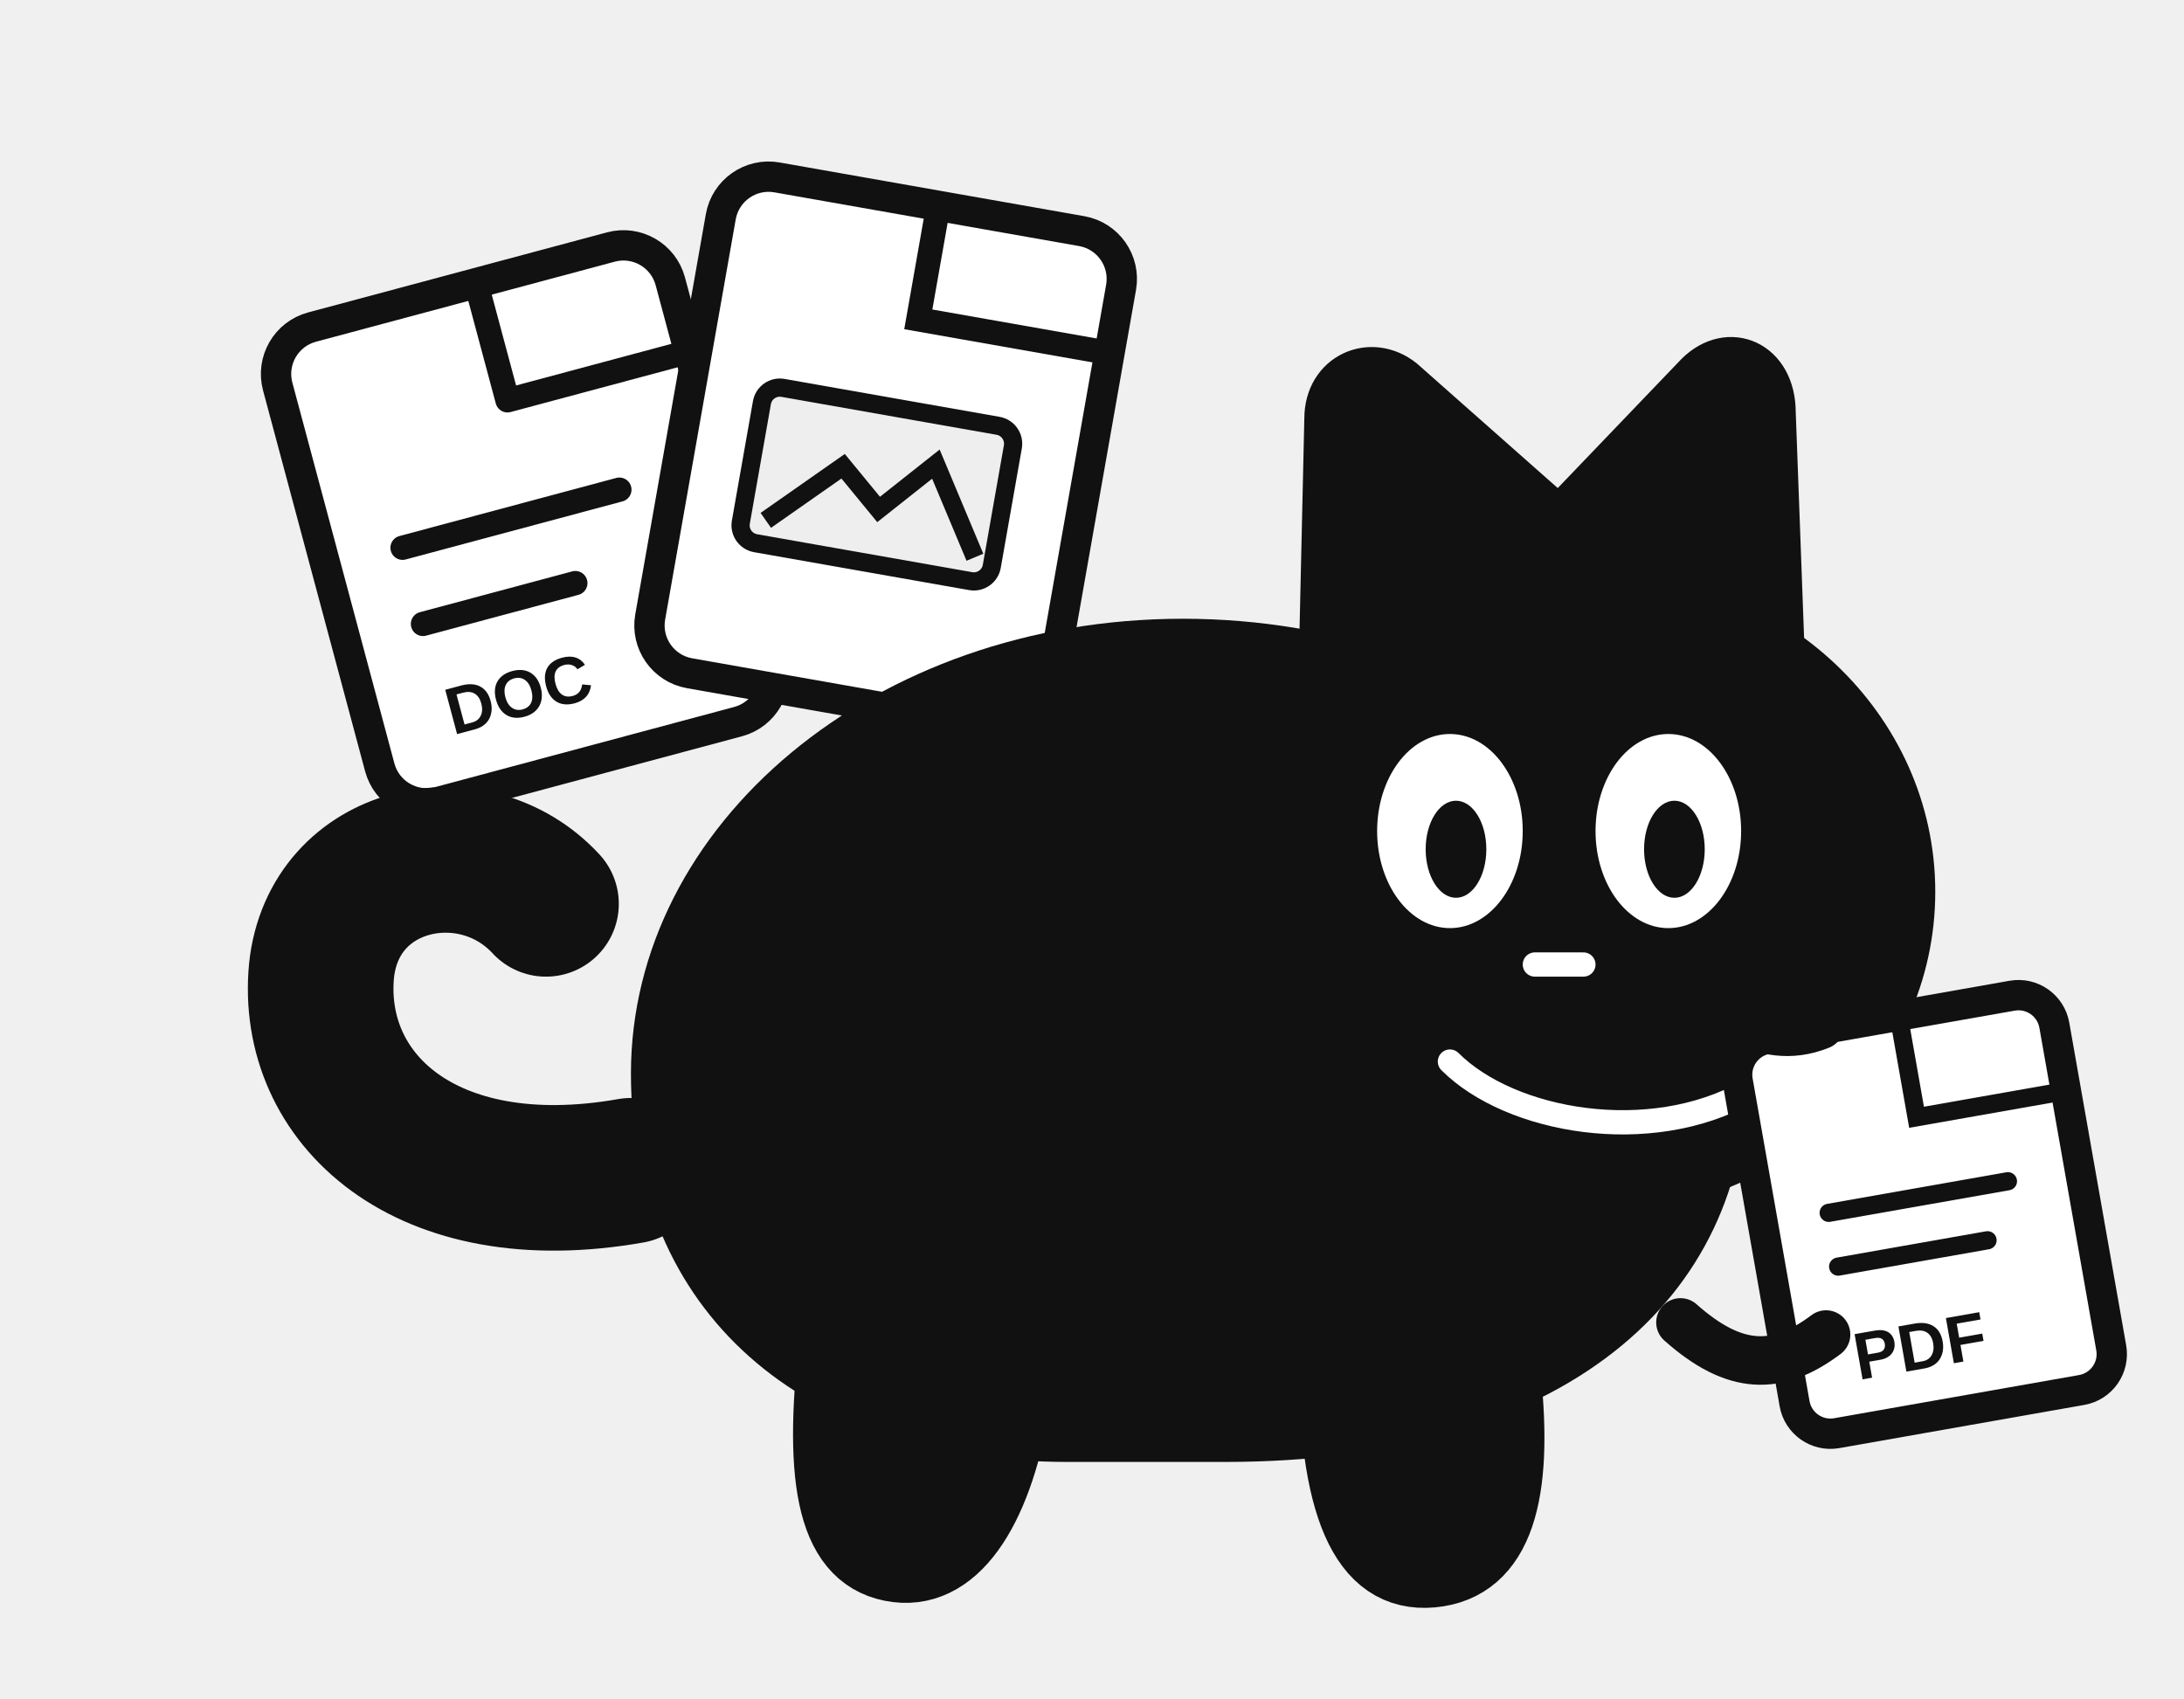
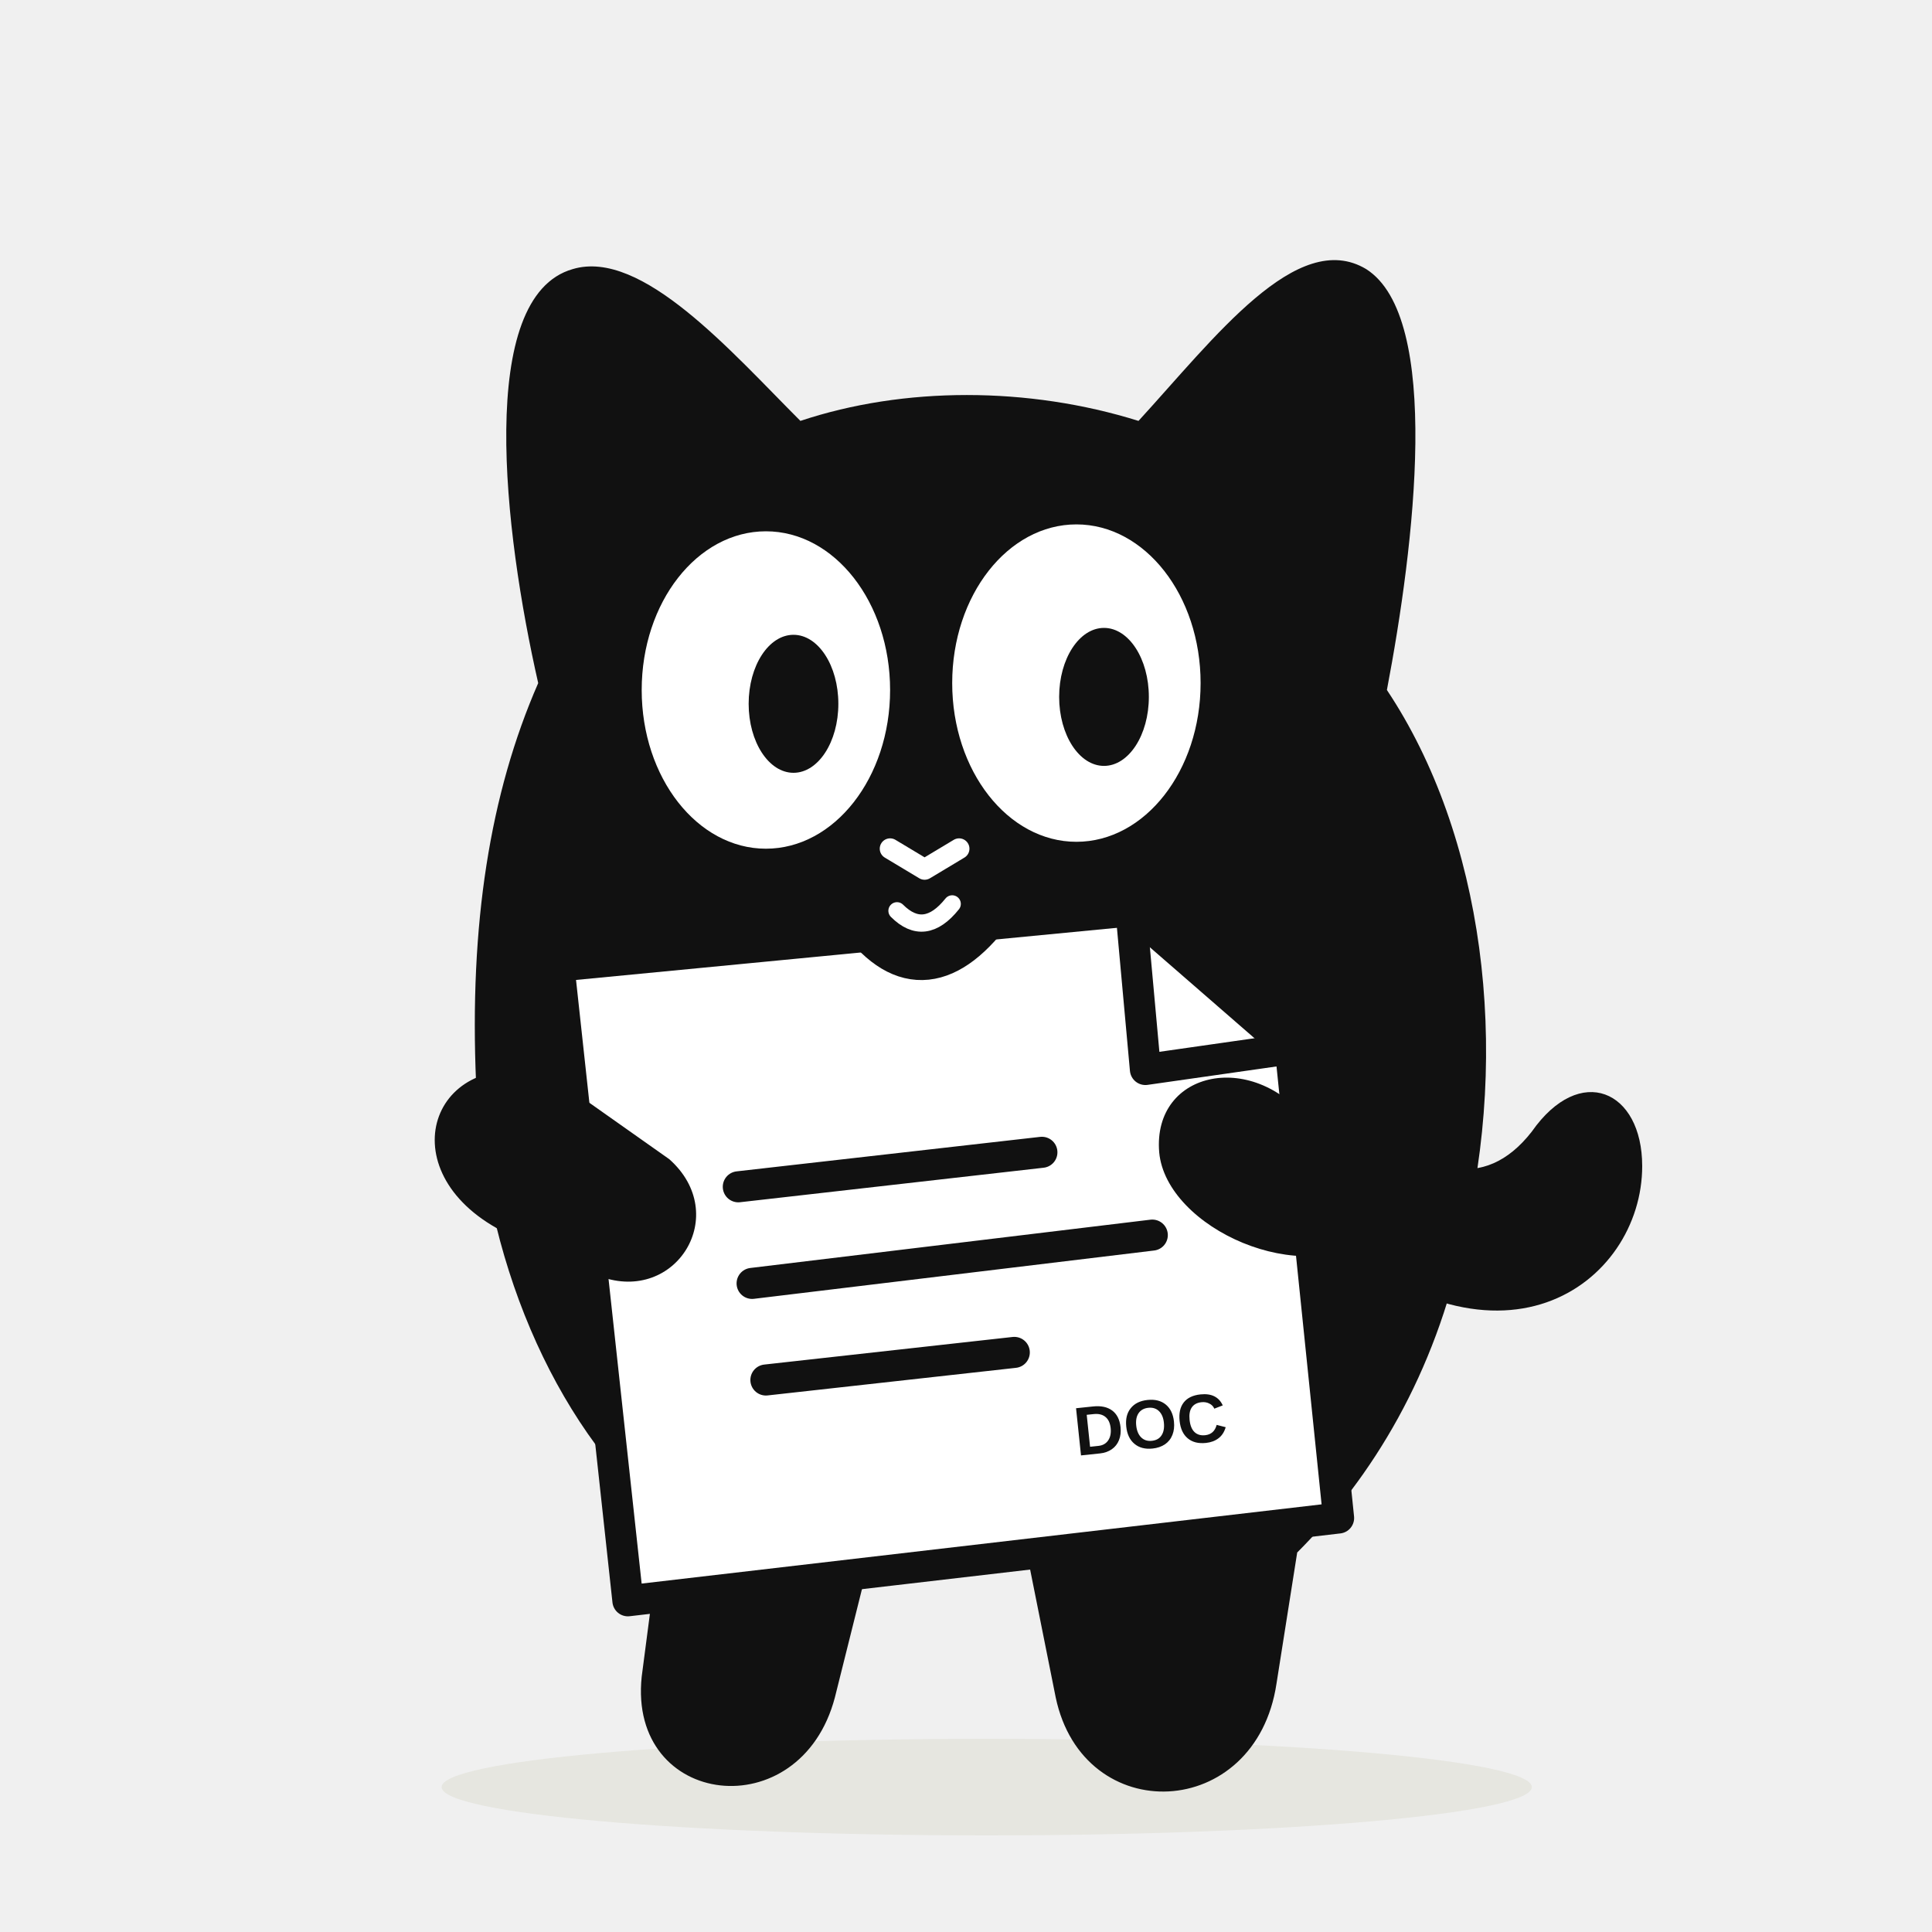
- <svg xmlns="http://www.w3.org/2000/svg" viewBox="0 0 360 280" fill="none" role="img" aria-labelledby="title">
-   <g transform="rotate(-15 82 83)">
-     <rect x="52" y="47" width="67" height="81" rx="8" fill="#fff" stroke="#111" stroke-width="5" />
-     <path d="M88 48v19h29M65 86h37M65 99h26" stroke="#111" stroke-width="4" stroke-linecap="round" stroke-linejoin="round" />
-     <text x="65" y="118" fill="#111" font-family="Arial,sans-serif" font-size="11" font-weight="900">DOC</text>
+ <svg xmlns="http://www.w3.org/2000/svg" viewBox="0 0 280 280" fill="none" class="filecat filecat--curious" aria-hidden="true">
+   <ellipse cx="143" cy="259" rx="79" ry="7" fill="#e6e6e0" />
+   <g class="filecat-companion">
+     <path class="filecat-tail" d="M190 177c27 25 48 9 48-8 0-11-9-15-16-5-7 9-16 6-23-3Z" fill="#111" />
+     <path class="filecat-body" d="M78 99c-5-22-9-56 5-60 10-3 23 12 33 22 15-5 33-5 49 0 11-12 23-28 33-22 11 7 7 40 3 61 14 21 18 52 11 80-4 19-13 34-24 45l-3 19c-3 20-28 21-32 2l-4-20h-23l-5 20c-5 19-30 16-28-3l3-23c-16-14-26-38-27-63-1-23 2-42 9-58Z" fill="#111" />
+     <g class="filecat-face">
+       <g class="filecat-eyes">
+         <ellipse cx="111" cy="100" rx="18" ry="23" fill="white" />
+         <ellipse cx="156" cy="99" rx="18" ry="23" fill="white" />
+         <ellipse class="filecat-pupil" cx="115" cy="102" rx="6.5" ry="10" fill="#111" />
+         <ellipse class="filecat-pupil" cx="160" cy="101" rx="6.5" ry="10" fill="#111" />
+       </g>
+       <path d="m129 123 5 3 5-3" stroke="white" stroke-width="3" stroke-linecap="round" stroke-linejoin="round" />
+     </g>
+     <g class="filecat-mouth-file">
+       <path d="m81 140 83-8 23 20 7 68-103 12Z" fill="white" stroke="#111" stroke-width="4.5" stroke-linejoin="round" />
+       <path d="m164 133 2 22 21-3M107 172l44-5m-42 19 58-7m-56 21 36-4" stroke="#111" stroke-width="4.5" stroke-linecap="round" stroke-linejoin="round" />
+       <text x="156" y="211" transform="rotate(-6 156 211)" fill="#111" font-family="Arial, sans-serif" font-weight="900" font-size="10">DOC</text>
+     </g>
+     <path d="M125 133q9 12 19-2" stroke="#111" stroke-width="7" stroke-linecap="round" />
+     <path d="M130 132q4 4 8-1" stroke="white" stroke-width="2.5" stroke-linecap="round" />
+     <path d="M80 156c-17-5-24 13-8 22l15 7c11 4 19-9 10-17ZM190 163c-8-11-23-8-22 4 1 11 21 20 31 12 8-6 0-13-9-16Z" fill="#111" />
  </g>
-   <g transform="rotate(10 145 83)">
-     <rect x="111" y="33" width="67" height="83" rx="8" fill="#fff" stroke="#111" stroke-width="5" />
-     <path d="M146 34v18h30" stroke="#111" stroke-width="4" />
-     <rect x="123" y="67" width="42" height="26" rx="3" fill="#eee" stroke="#111" stroke-width="3" />
-     <path d="m127 89 11-11 7 6 8-9 9 14" stroke="#111" stroke-width="3" />
-   </g>
-   <path d="M104 193C70 199 51 181 53 160c2-19 25-24 37-11" stroke="#111" stroke-width="24" stroke-linecap="round" />
-   <path d="M104 177c0-41 40-75 91-75 51 0 93 34 93 75 0 37-30 64-86 64h-26c-44 0-72-25-72-64Z" fill="#111" />
-   <path d="M138 219c-3 24-1 37 9 39 10 2 17-9 20-26M220 223c0 25 5 37 16 36 11-1 14-13 12-32" fill="#111" stroke="#111" stroke-width="12" stroke-linecap="round" />
-   <path d="M218 113 219 69c0-7 7-10 12-6l26 23 23-24c5-5 12-2 12 6l2 54" fill="#111" stroke="#111" stroke-width="8" stroke-linejoin="round" />
-   <ellipse cx="263" cy="147" rx="56" ry="53" fill="#111" />
-   <ellipse cx="239" cy="137" rx="12" ry="16" fill="#fff" />
-   <ellipse cx="275" cy="137" rx="12" ry="16" fill="#fff" />
-   <ellipse cx="240" cy="140" rx="5" ry="8" fill="#111" />
-   <ellipse cx="276" cy="140" rx="5" ry="8" fill="#111" />
-   <path d="M253 159h8M239 175c10 10 33 14 49 5" stroke="#fff" stroke-width="4" stroke-linecap="round" />
-   <g transform="rotate(-10 318 196)">
-     <rect x="290" y="167" width="53" height="66" rx="6" fill="#fff" stroke="#111" stroke-width="5" />
-     <path d="M318 168v16h23M301 197h30M301 206h25" stroke="#111" stroke-width="3" stroke-linecap="round" />
-     <text x="301" y="225" fill="#111" font-family="Arial,sans-serif" font-size="11" font-weight="900">PDF</text>
-   </g>
-   <path d="M286 168c5 2 9 3 14 1M277 218c9 8 16 8 24 2" stroke="#111" stroke-width="8" stroke-linecap="round" />
</svg>
